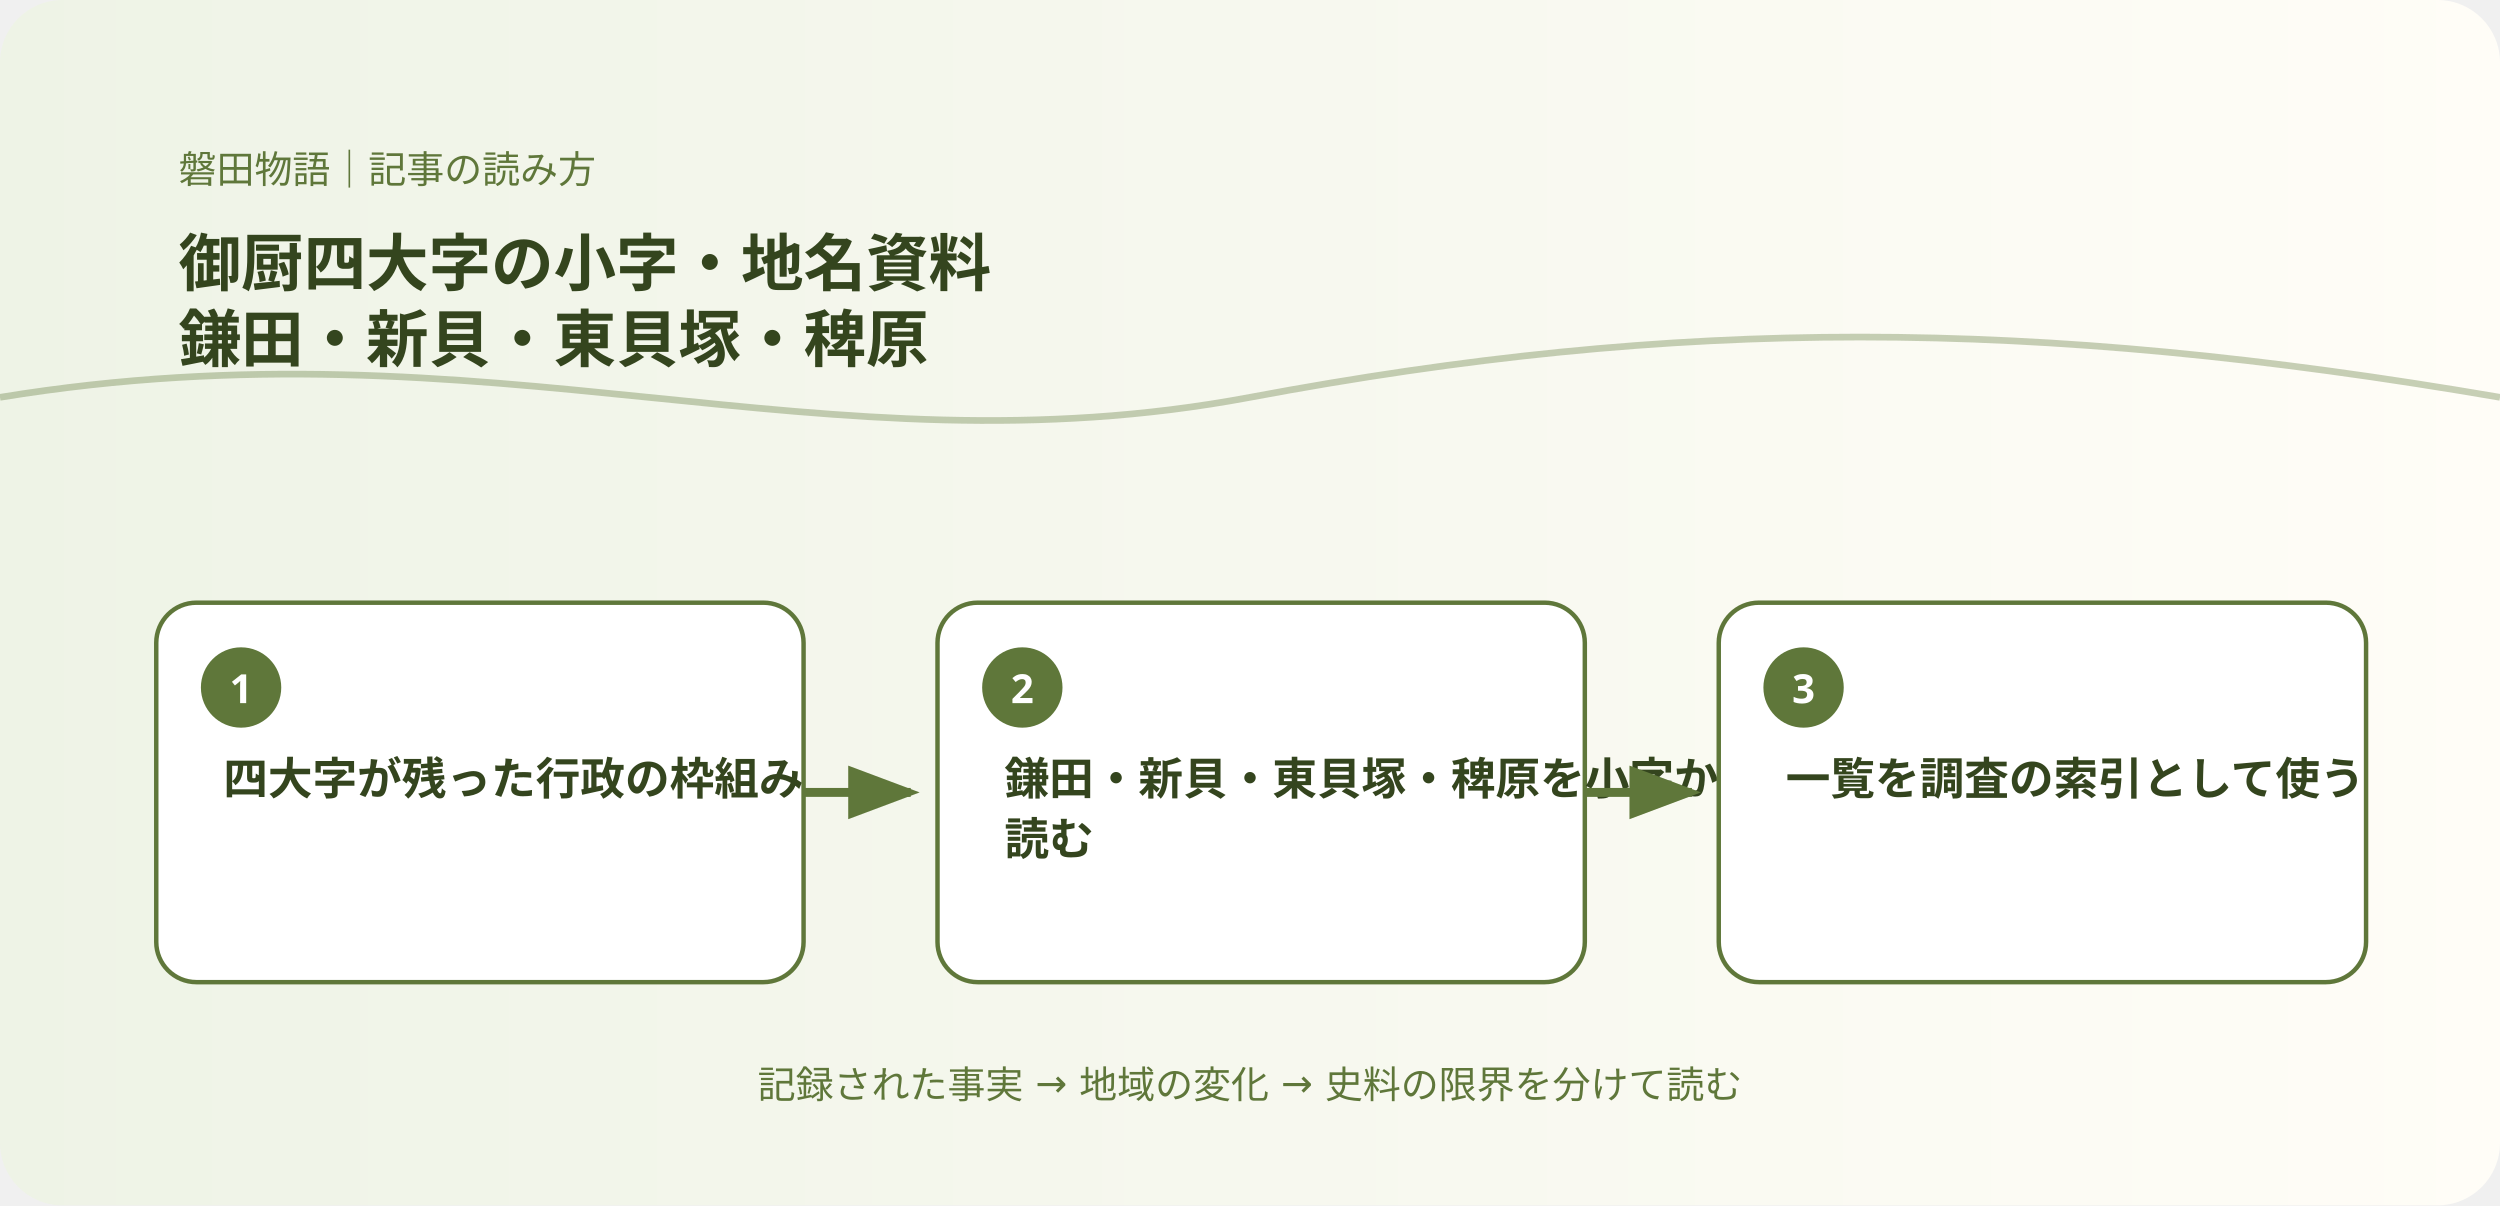
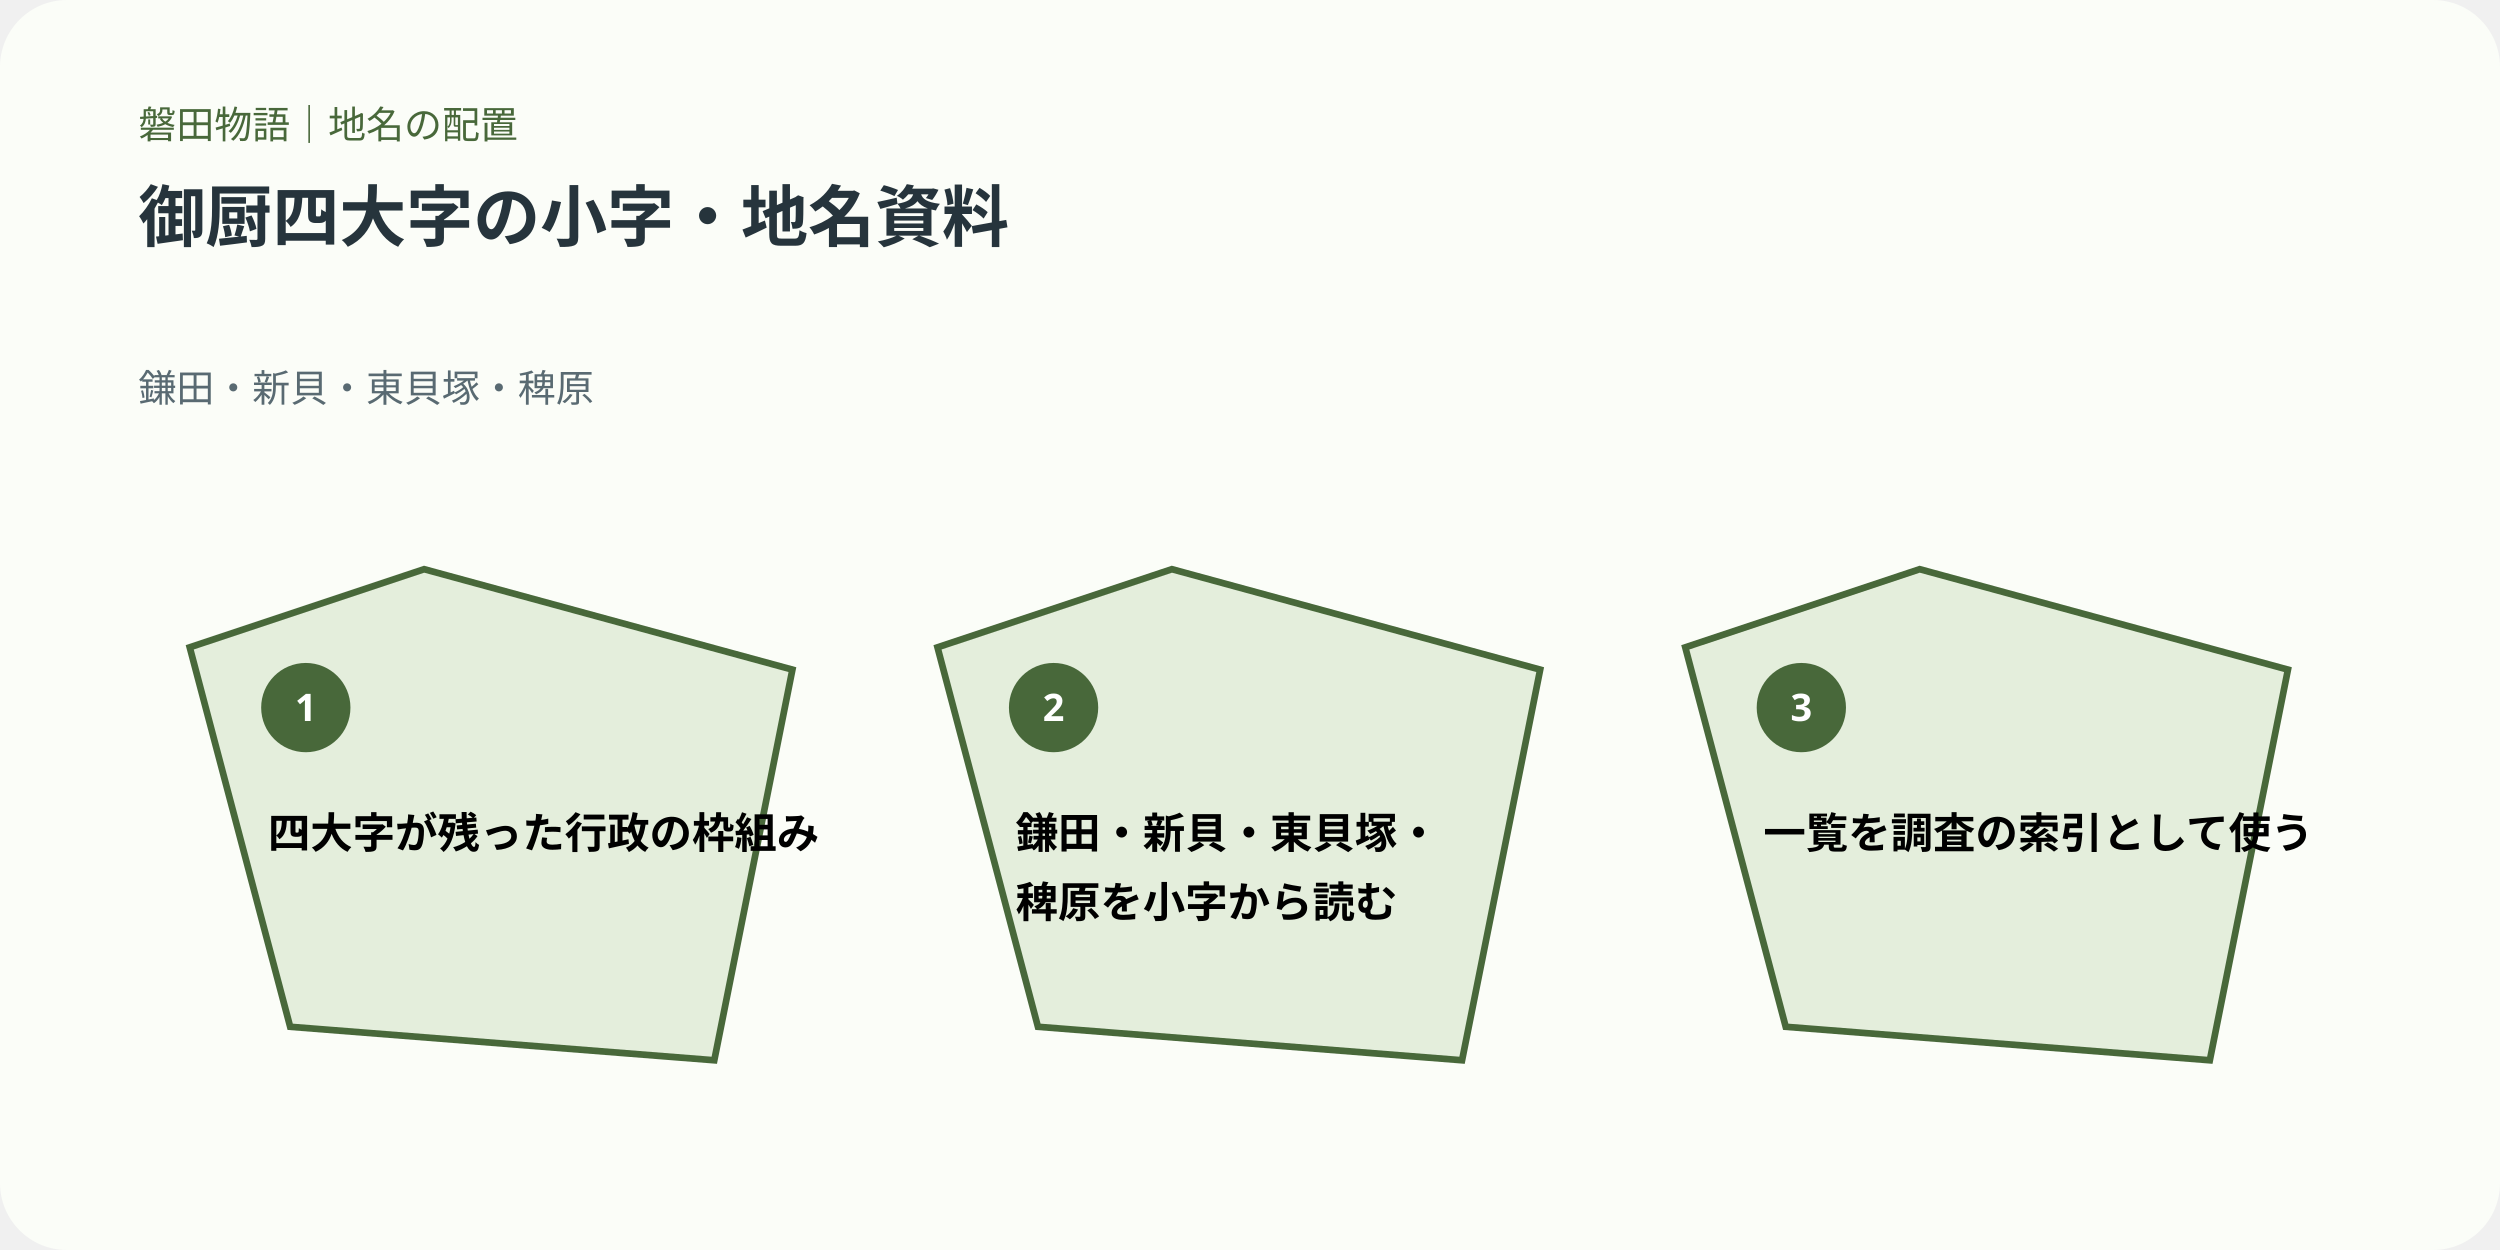
- <svg xmlns="http://www.w3.org/2000/svg" viewBox="0 0 1120 540" role="img" aria-labelledby="title desc">
-   <defs>
-     <linearGradient id="bg" x1="0" x2="1">
-       <stop stop-color="#eef3e6" />
-       <stop offset="1" stop-color="#fffdf7" />
-     </linearGradient>
-     <marker id="arrow" markerWidth="9" markerHeight="9" refX="7" refY="3" orient="auto">
-       <path d="M0,0 L0,6 L8,3 z" fill="#5f773a" />
-     </marker>
-   </defs>
-   <style>.ttl{font:700 28px 'Yu Mincho','Noto Serif JP',serif;fill:#34451e}.sub{font:500 17px system-ui,sans-serif;fill:#5f773a}.card{font:600 20px 'Yu Gothic','Noto Sans JP',sans-serif;fill:#34451e}.num{font:700 18px system-ui,sans-serif;fill:white}</style>
-   <rect width="1120" height="540" rx="28" fill="url(#bg)" />
-   <path d="M0 178 C220 142 368 214 560 178 S910 142 1120 178" fill="none" stroke="#5f773a" stroke-width="3" opacity=".35" />
-   <text x="80" y="82" class="sub">磐田物語｜記事の読み方</text>
-   <text x="80" y="128" class="ttl">
-     <tspan x="80" dy="0">御厨四大字の小字・地名資料</tspan>
-     <tspan x="80" dy="34">鎌田・新貝・東貝塚・稗原</tspan>
+ <svg xmlns="http://www.w3.org/2000/svg" viewBox="0 0 1120 560" role="img" aria-labelledby="title desc">
+   <style>.ttl{font:700 30px "Yu Mincho","Noto Serif JP",serif}.sub{font:500 17px system-ui,sans-serif}.label{font:700 19px "Yu Gothic","Noto Sans JP",sans-serif}.small{font:500 16px system-ui,sans-serif}.num{font:700 17px system-ui,sans-serif;fill:white}</style>
+   <rect width="1120" height="560" rx="30" fill="#fbfdf8" />
+   <text x="62" y="62" class="sub" fill="#48683a">磐田物語｜地名の配置</text>
+   <text x="62" y="108" class="ttl" fill="#26343c">御厨四大字の小字・地名資料</text>
+   <text x="62" y="180" class="sub" fill="#596a72">鎌田・新貝・東貝塚・稗原</text>
+   <path d="M85 290 L190 255 L355 300 L320 475 L130 460 Z" fill="#e4eedc" stroke="#48683a" stroke-width="3" />
+   <circle cx="137" cy="317" r="20" fill="#48683a" />
+   <text x="137" y="323" text-anchor="middle" class="num">1</text>
+   <text x="120" y="380" class="label">
+     <tspan x="120" dy="0">四大字が残った行政の枠組み</tspan>
  </text>
-   <g>
-     <rect x="70" y="270" width="290" height="170" rx="18" fill="#ffffff" stroke="#5f773a" stroke-width="2" />
-     <circle cx="108" cy="308" r="18" fill="#5f773a" />
-     <text x="108" y="315" text-anchor="middle" class="num">1</text>
-     <text x="100" y="356" class="card">
-       <tspan x="100" dy="0">四大字が残った行政の枠組み</tspan>
-     </text>
-   </g>
-   <g>
-     <rect x="420" y="270" width="290" height="170" rx="18" fill="#ffffff" stroke="#5f773a" stroke-width="2" />
-     <circle cx="458" cy="308" r="18" fill="#5f773a" />
-     <text x="458" y="315" text-anchor="middle" class="num">2</text>
-     <text x="450" y="356" class="card">
-       <tspan x="450" dy="0">鎌田・新貝・東貝塚・稗原を小字から</tspan>
-       <tspan x="450" dy="27">読む</tspan>
-     </text>
-   </g>
-   <g>
-     <rect x="770" y="270" width="290" height="170" rx="18" fill="#ffffff" stroke="#5f773a" stroke-width="2" />
-     <circle cx="808" cy="308" r="18" fill="#5f773a" />
-     <text x="808" y="315" text-anchor="middle" class="num">3</text>
-     <text x="800" y="356" class="card">
-       <tspan x="800" dy="0">一覧を調査の索引として使う</tspan>
-     </text>
-   </g>
-   <path d="M360 355 H408" stroke="#5f773a" stroke-width="4" marker-end="url(#arrow)" />
-   <path d="M710 355 H758" stroke="#5f773a" stroke-width="4" marker-end="url(#arrow)" />
-   <text x="560" y="492" text-anchor="middle" class="sub">記録された事実 → 地域の変化 → 史料の限界を分けて読む</text>
+   <path d="M420 290 L525 255 L690 300 L655 475 L465 460 Z" fill="#e4eedc" stroke="#48683a" stroke-width="3" />
+   <circle cx="472" cy="317" r="20" fill="#48683a" />
+   <text x="472" y="323" text-anchor="middle" class="num">2</text>
+   <text x="455" y="380" class="label">
+     <tspan x="455" dy="0">鎌田・新貝・東貝塚・</tspan>
+     <tspan x="455" dy="31">稗原を小字から読む</tspan>
+   </text>
+   <path d="M755 290 L860 255 L1025 300 L990 475 L800 460 Z" fill="#e4eedc" stroke="#48683a" stroke-width="3" />
+   <circle cx="807" cy="317" r="20" fill="#48683a" />
+   <text x="807" y="323" text-anchor="middle" class="num">3</text>
+   <text x="790" y="380" class="label">
+     <tspan x="790" dy="0">一覧を調査の索引として使う</tspan>
+   </text>
</svg>
